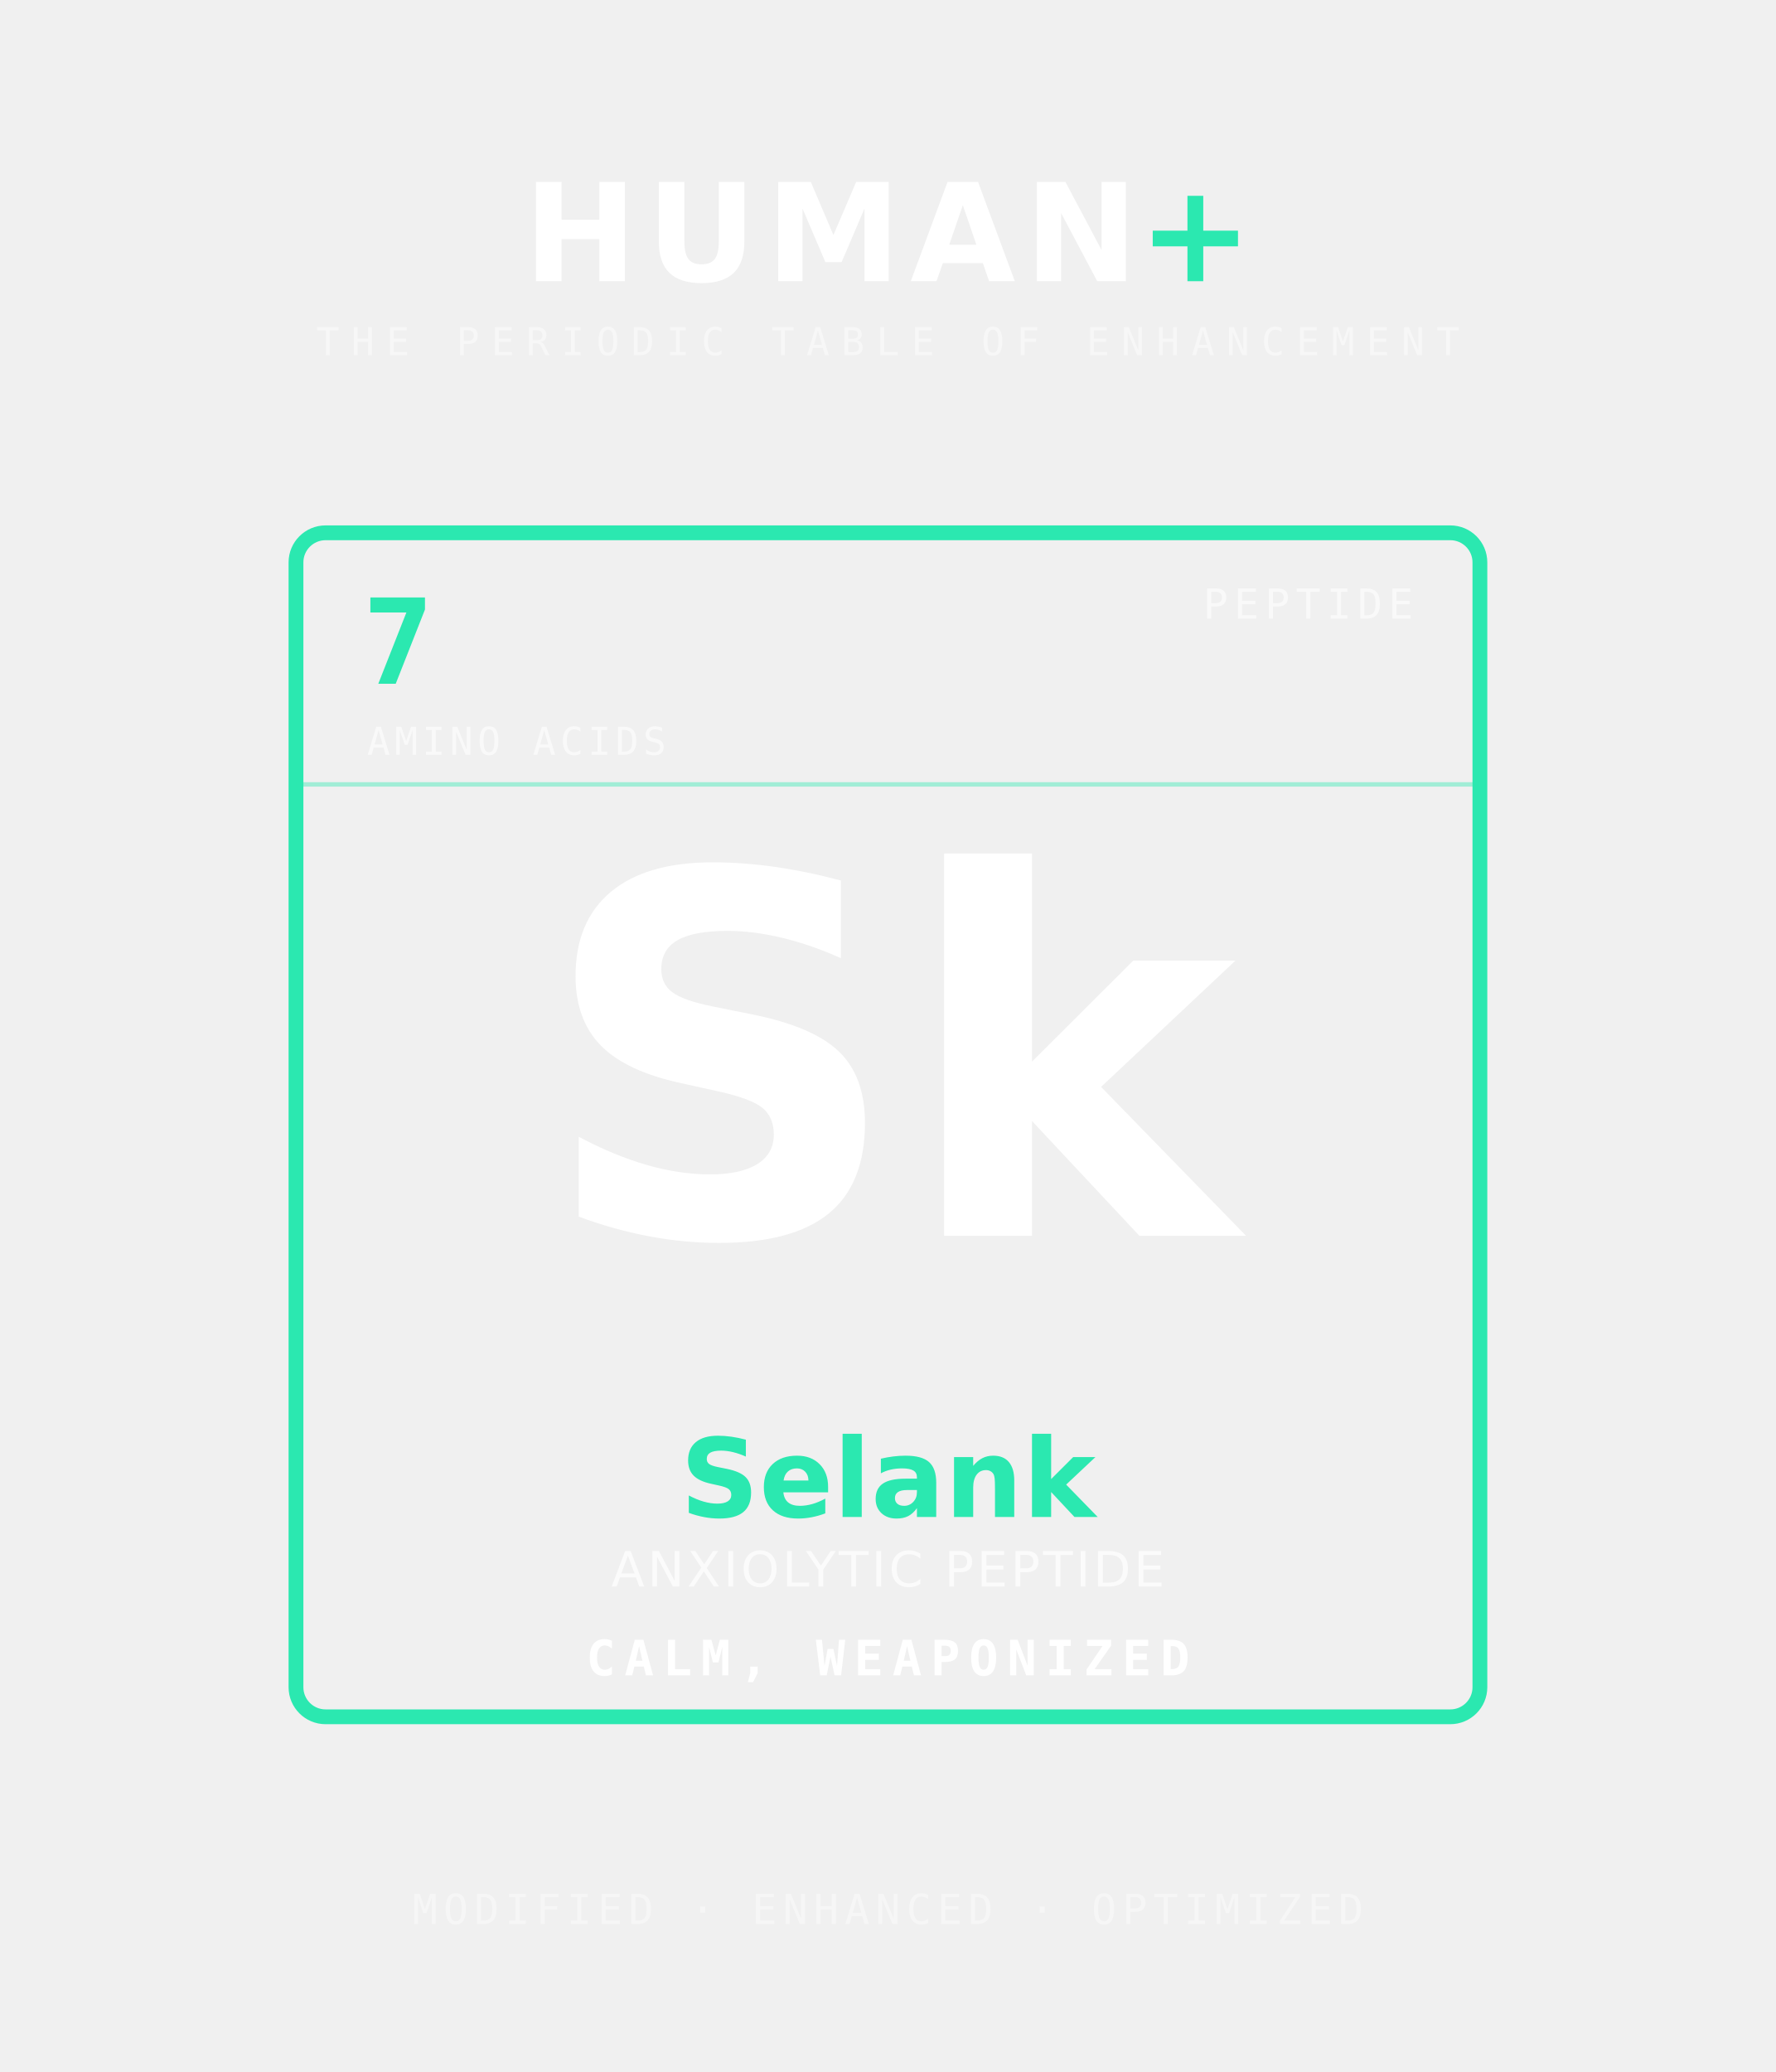
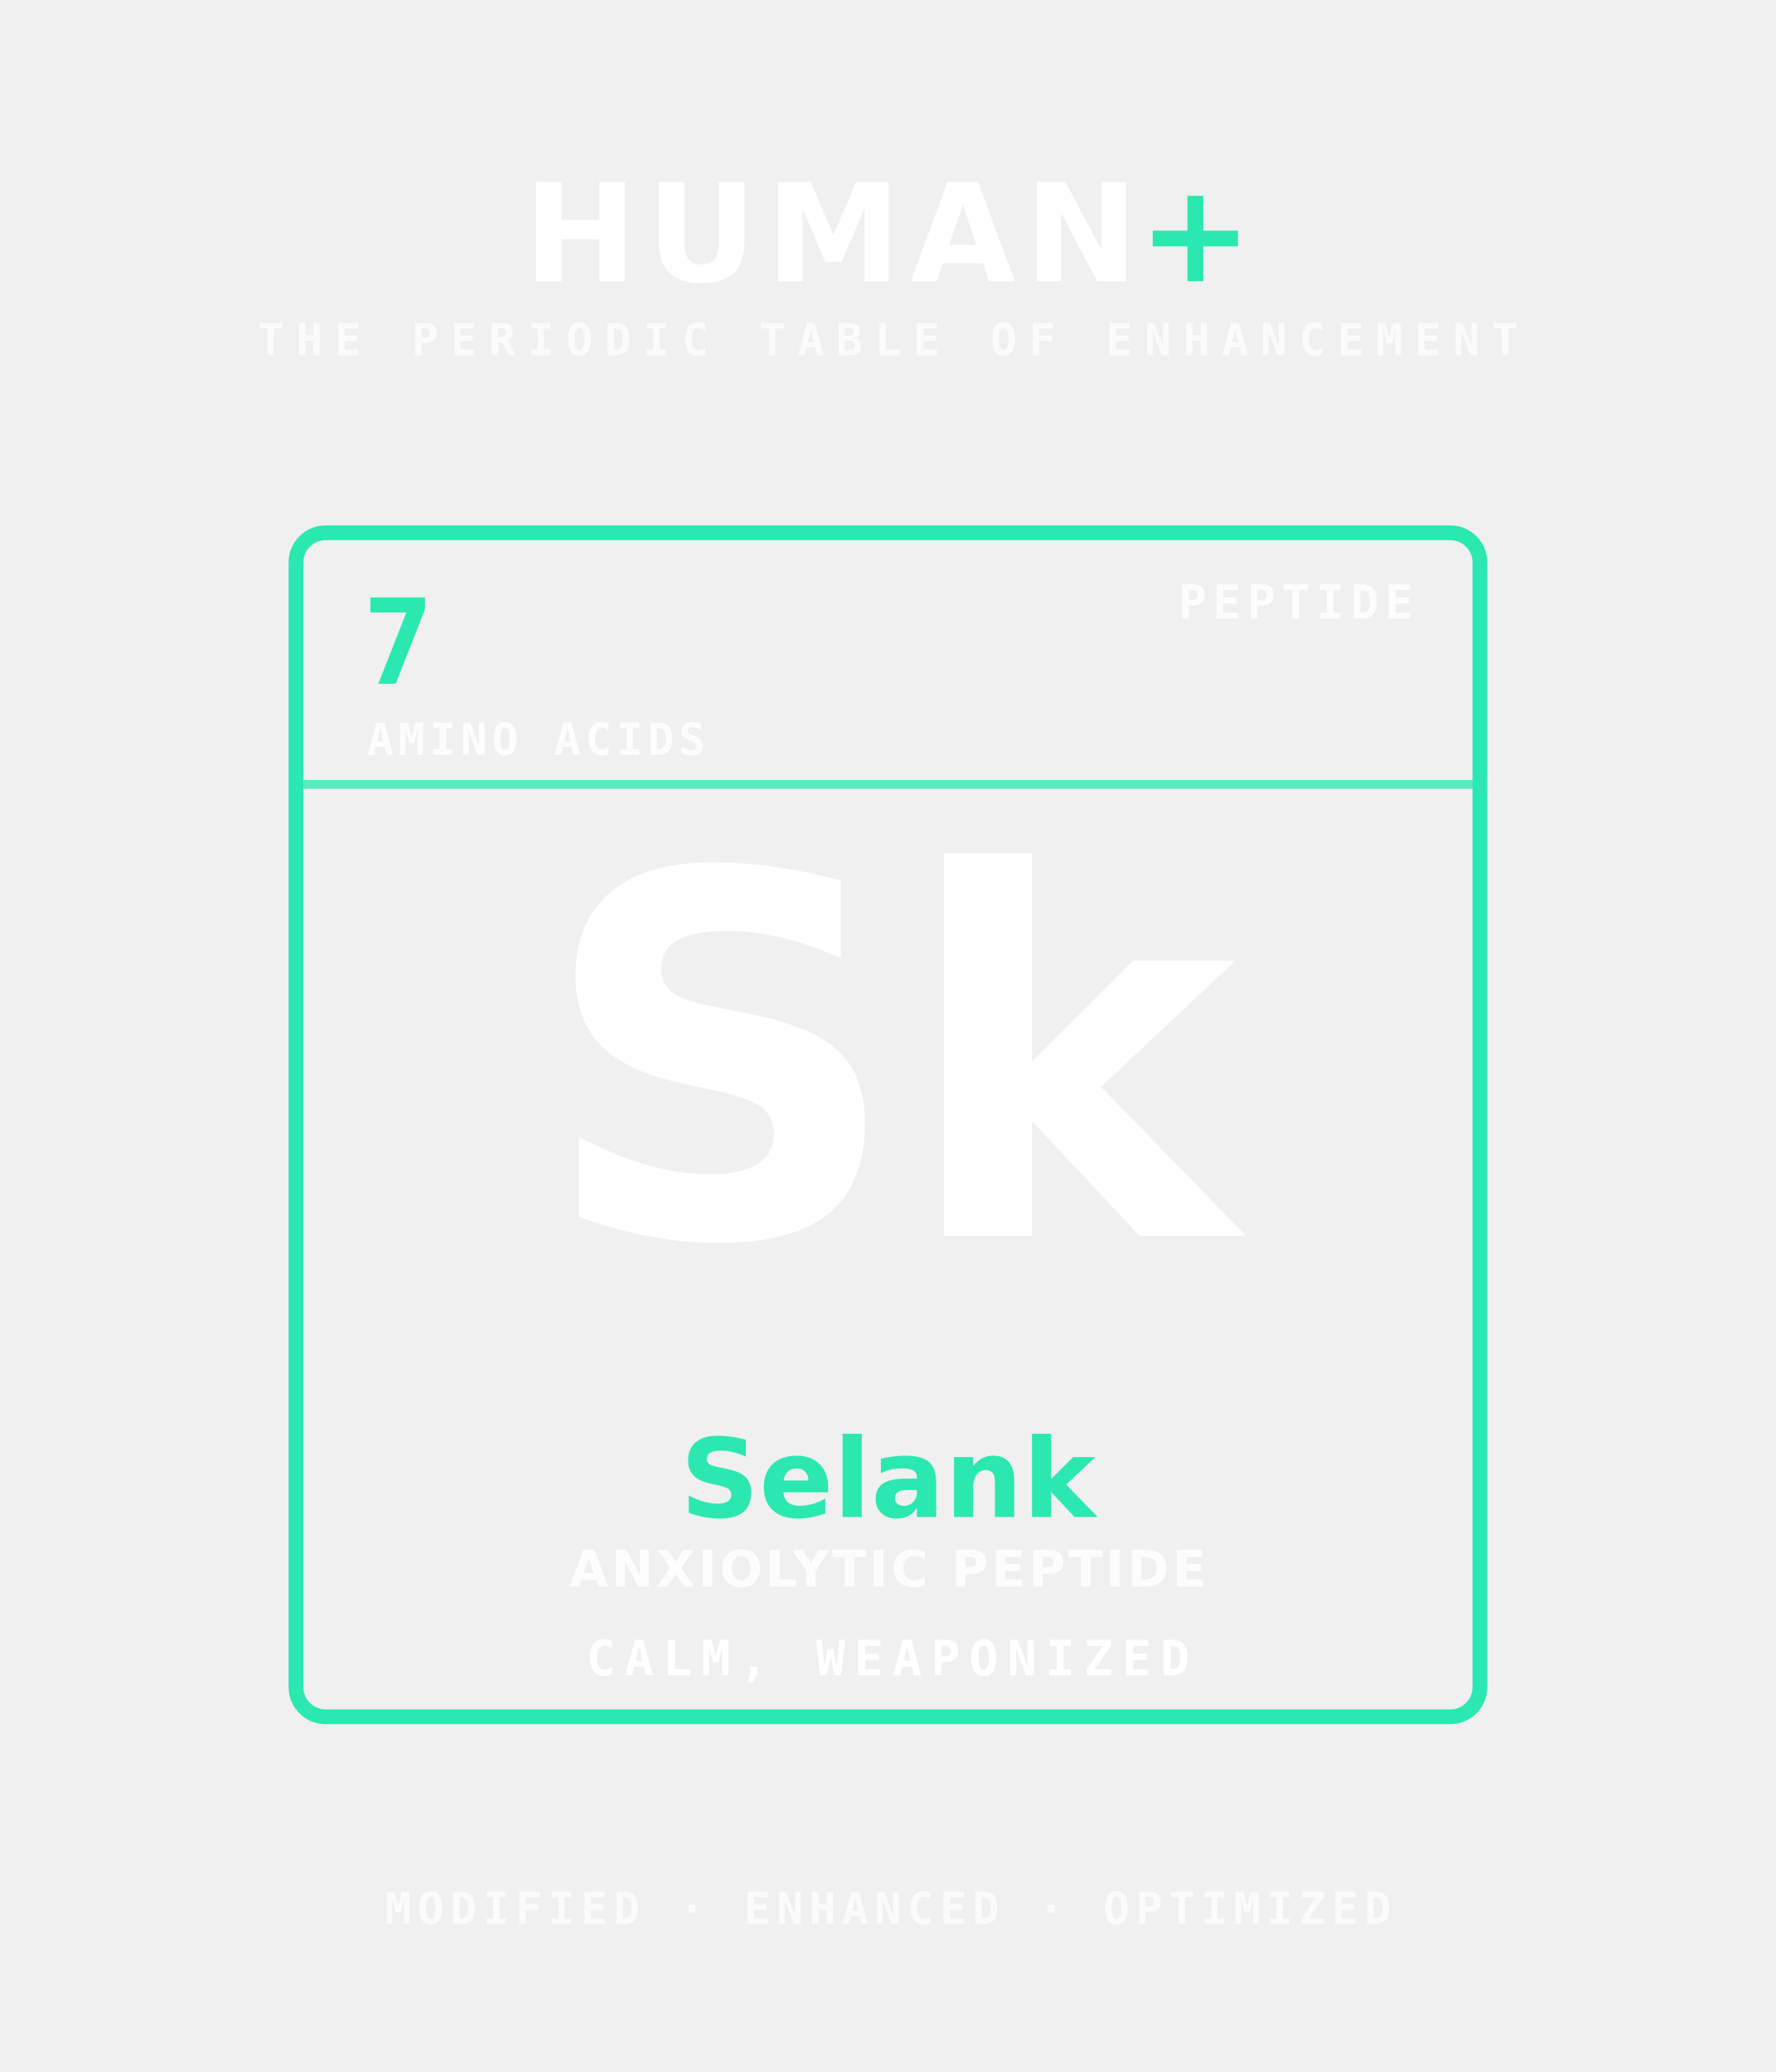
<svg xmlns="http://www.w3.org/2000/svg" viewBox="0 0 1200 1400" width="1200" height="1400">
  <text x="600" y="190" font-family="DejaVu Sans, Liberation Sans, Arial, sans-serif" font-size="92" font-weight="800" text-anchor="middle" letter-spacing="6" fill="#FFFFFF">HUMAN<tspan fill="#2BE8B0">+</tspan>
  </text>
-   <text x="600" y="240" font-family="DejaVu Sans Mono, Liberation Mono, monospace" font-size="26" text-anchor="middle" letter-spacing="8" fill="#FFFFFF" fill-opacity="0.45">THE PERIODIC TABLE OF ENHANCEMENT</text>
+   <text x="600" y="240" font-family="DejaVu Sans Mono, Liberation Mono, monospace" font-size="30" font-weight="700" text-anchor="middle" letter-spacing="8" fill="#FFFFFF" fill-opacity="0.75">THE PERIODIC TABLE OF ENHANCEMENT</text>
  <rect x="200" y="360" width="800" height="800" rx="20" fill="none" stroke="#2BE8B0" stroke-width="10" />
-   <line x1="200" y1="530" x2="1000" y2="530" stroke="#2BE8B0" stroke-width="3" stroke-opacity="0.4" />
+   <line x1="200" y1="530" x2="1000" y2="530" stroke="#2BE8B0" stroke-width="6" stroke-opacity="0.75" />
  <text x="245" y="462" font-family="DejaVu Sans Mono, Liberation Mono, monospace" font-size="80" font-weight="700" fill="#2BE8B0">7</text>
-   <text x="248" y="510" font-family="DejaVu Sans Mono, Liberation Mono, monospace" font-size="26" letter-spacing="3" fill="#FFFFFF" fill-opacity="0.6">AMINO ACIDS</text>
-   <text x="955" y="418" font-family="DejaVu Sans Mono, Liberation Mono, monospace" font-size="28" letter-spacing="4" text-anchor="end" fill="#FFFFFF" fill-opacity="0.6">PEPTIDE</text>
+   <text x="248" y="510" font-family="DejaVu Sans Mono, Liberation Mono, monospace" font-size="30" font-weight="700" letter-spacing="3" fill="#FFFFFF" fill-opacity="0.85">AMINO ACIDS</text>
+   <text x="955" y="418" font-family="DejaVu Sans Mono, Liberation Mono, monospace" font-size="32" font-weight="700" letter-spacing="4" text-anchor="end" fill="#FFFFFF" fill-opacity="0.85">PEPTIDE</text>
  <text x="600.0" y="835" font-family="DejaVu Sans, Liberation Sans, Arial, sans-serif" font-size="340" font-weight="800" text-anchor="middle" fill="#FFFFFF">Sk</text>
  <text x="600.0" y="1025" font-family="DejaVu Sans, Liberation Sans, Arial, sans-serif" font-size="74" font-weight="800" text-anchor="middle" fill="#2BE8B0">Selank</text>
-   <text x="600.0" y="1072" font-family="DejaVu Sans, Liberation Sans, Arial, sans-serif" font-size="33" letter-spacing="2" text-anchor="middle" fill="#FFFFFF" fill-opacity="0.7">ANXIOLYTIC PEPTIDE</text>
+   <text x="600.0" y="1072" font-family="DejaVu Sans, Liberation Sans, Arial, sans-serif" font-size="34" font-weight="700" letter-spacing="2" text-anchor="middle" fill="#FFFFFF" fill-opacity="0.85">ANXIOLYTIC PEPTIDE</text>
  <text x="600.0" y="1132" font-family="DejaVu Sans Mono, Liberation Mono, monospace" font-size="33" font-weight="700" letter-spacing="6" text-anchor="middle" fill="#FFFFFF">CALM, WEAPONIZED</text>
-   <text x="600" y="1300" font-family="DejaVu Sans Mono, Liberation Mono, monospace" font-size="28" letter-spacing="4" text-anchor="middle" fill="#FFFFFF" fill-opacity="0.4">MODIFIED · ENHANCED · OPTIMIZED</text>
+   <text x="600" y="1300" font-family="DejaVu Sans Mono, Liberation Mono, monospace" font-size="30" font-weight="700" letter-spacing="4" text-anchor="middle" fill="#FFFFFF" fill-opacity="0.7">MODIFIED · ENHANCED · OPTIMIZED</text>
</svg>
